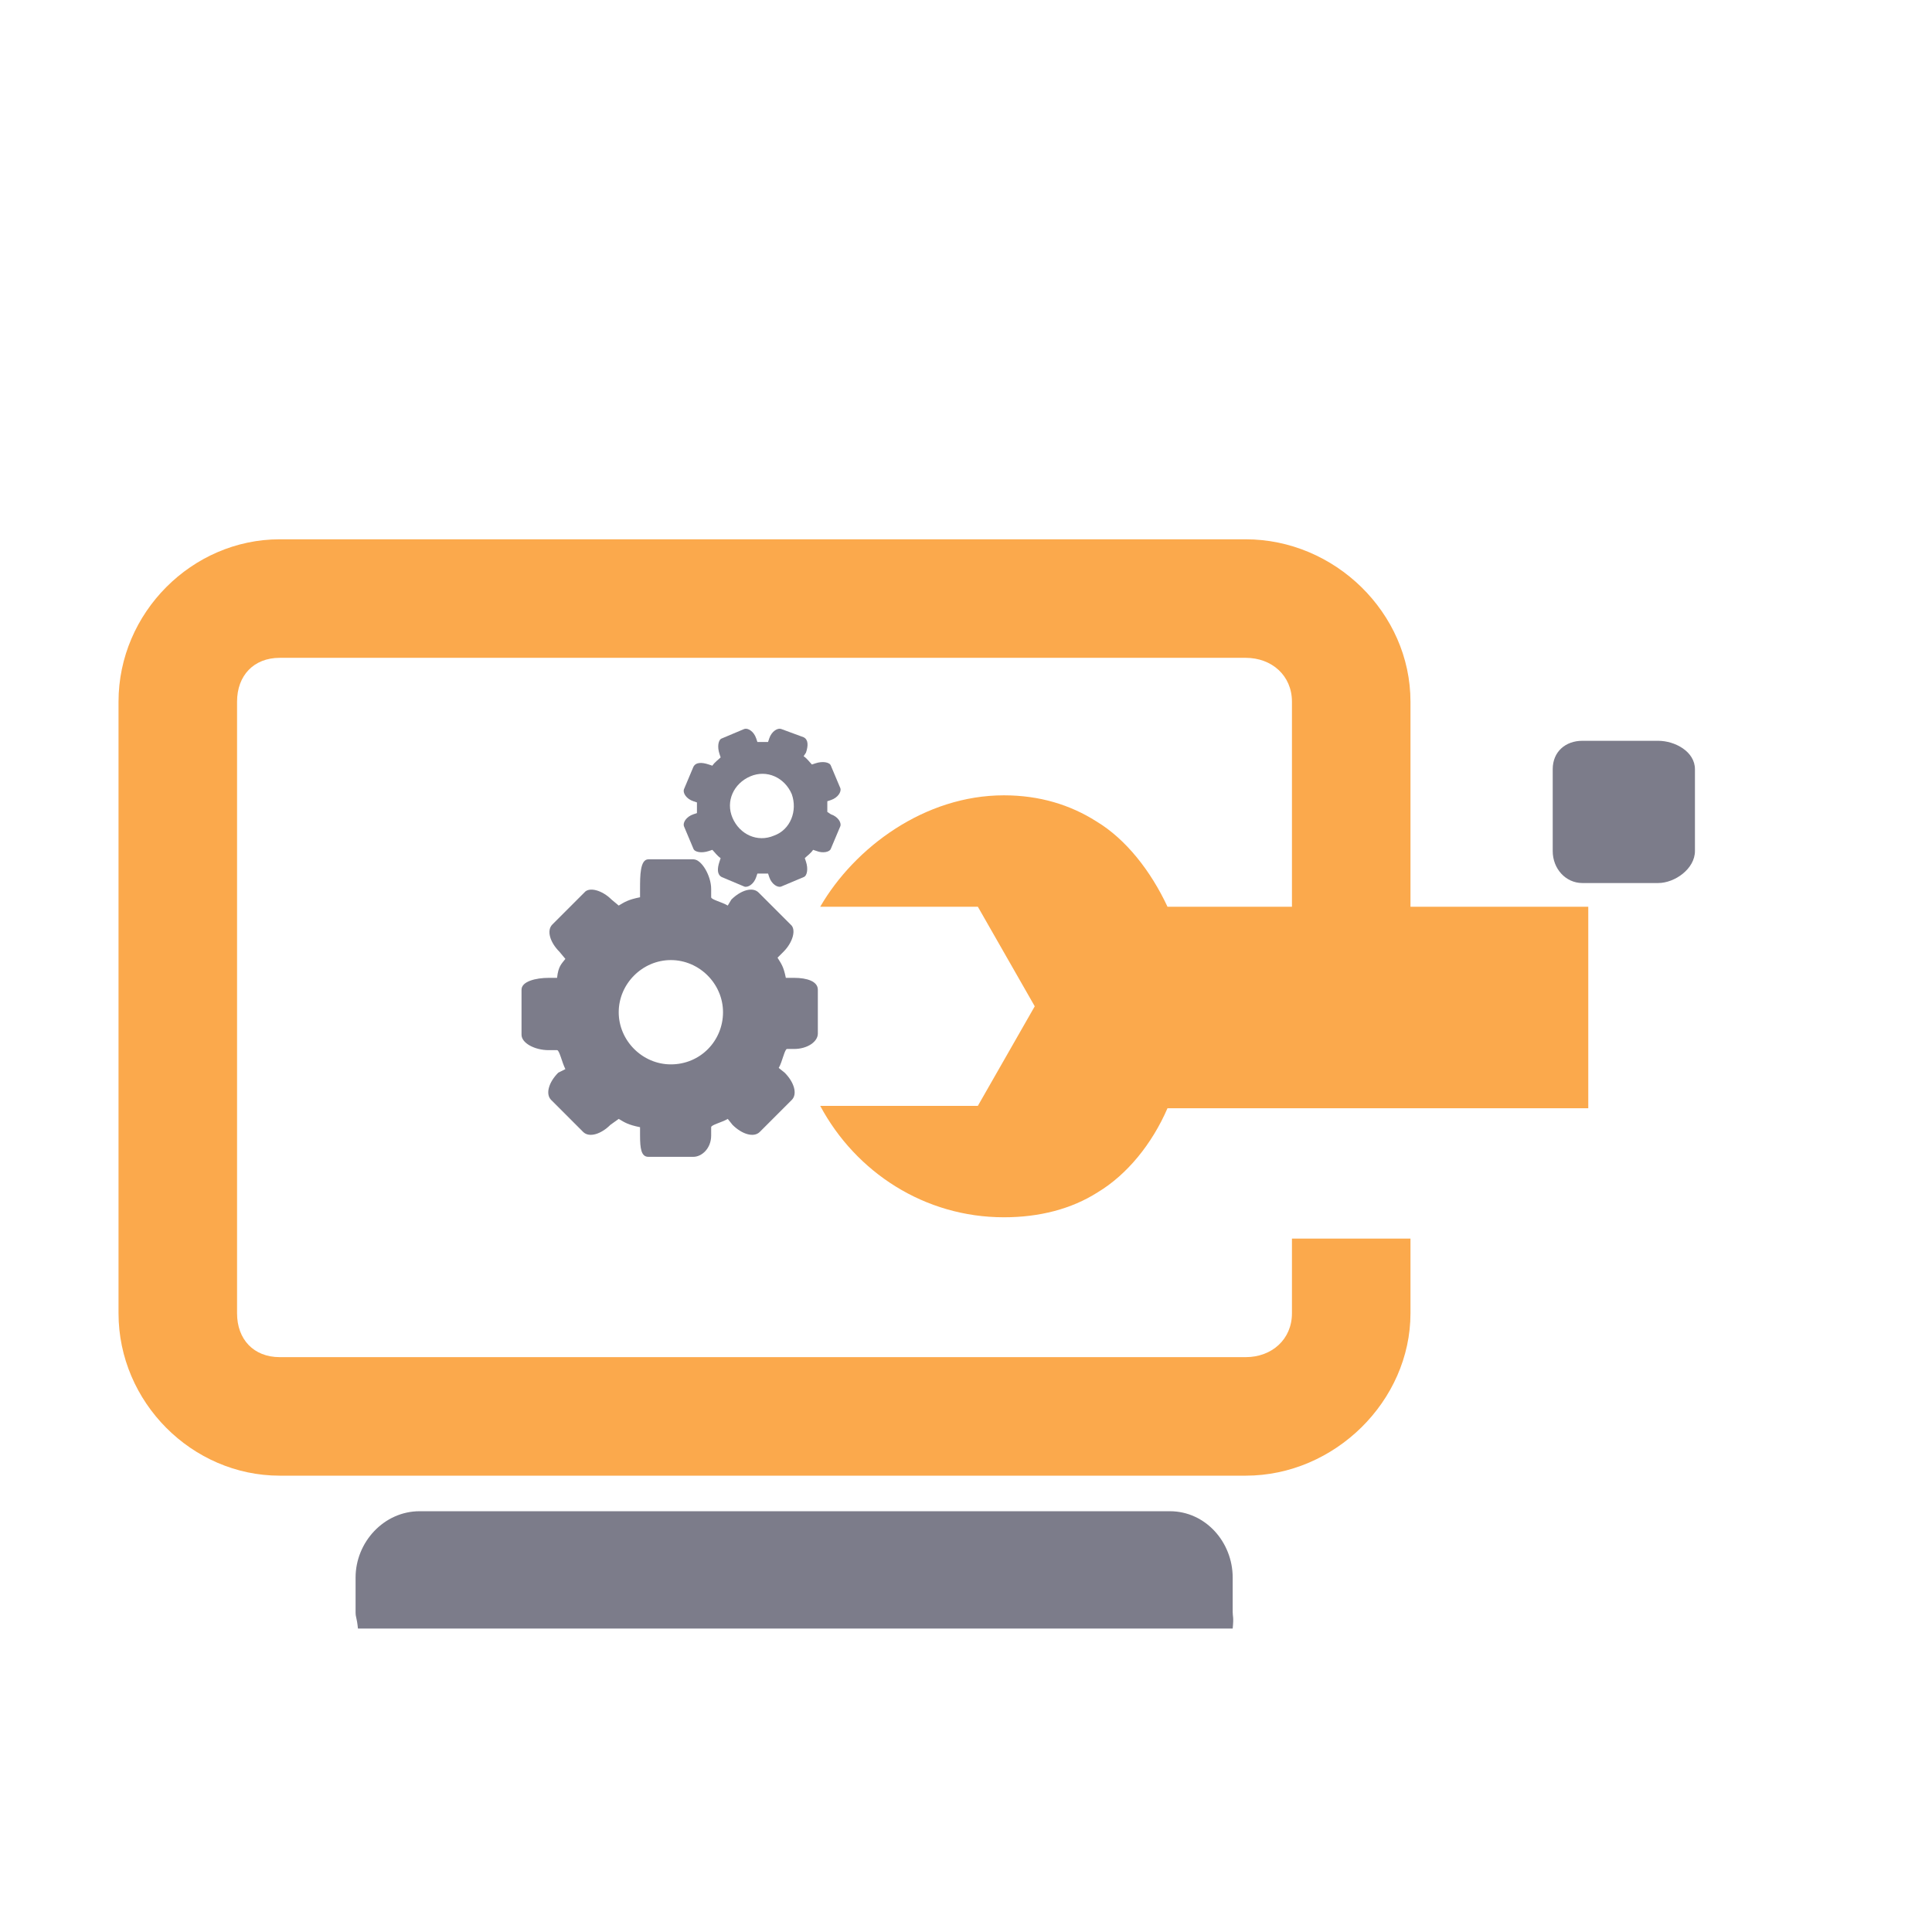
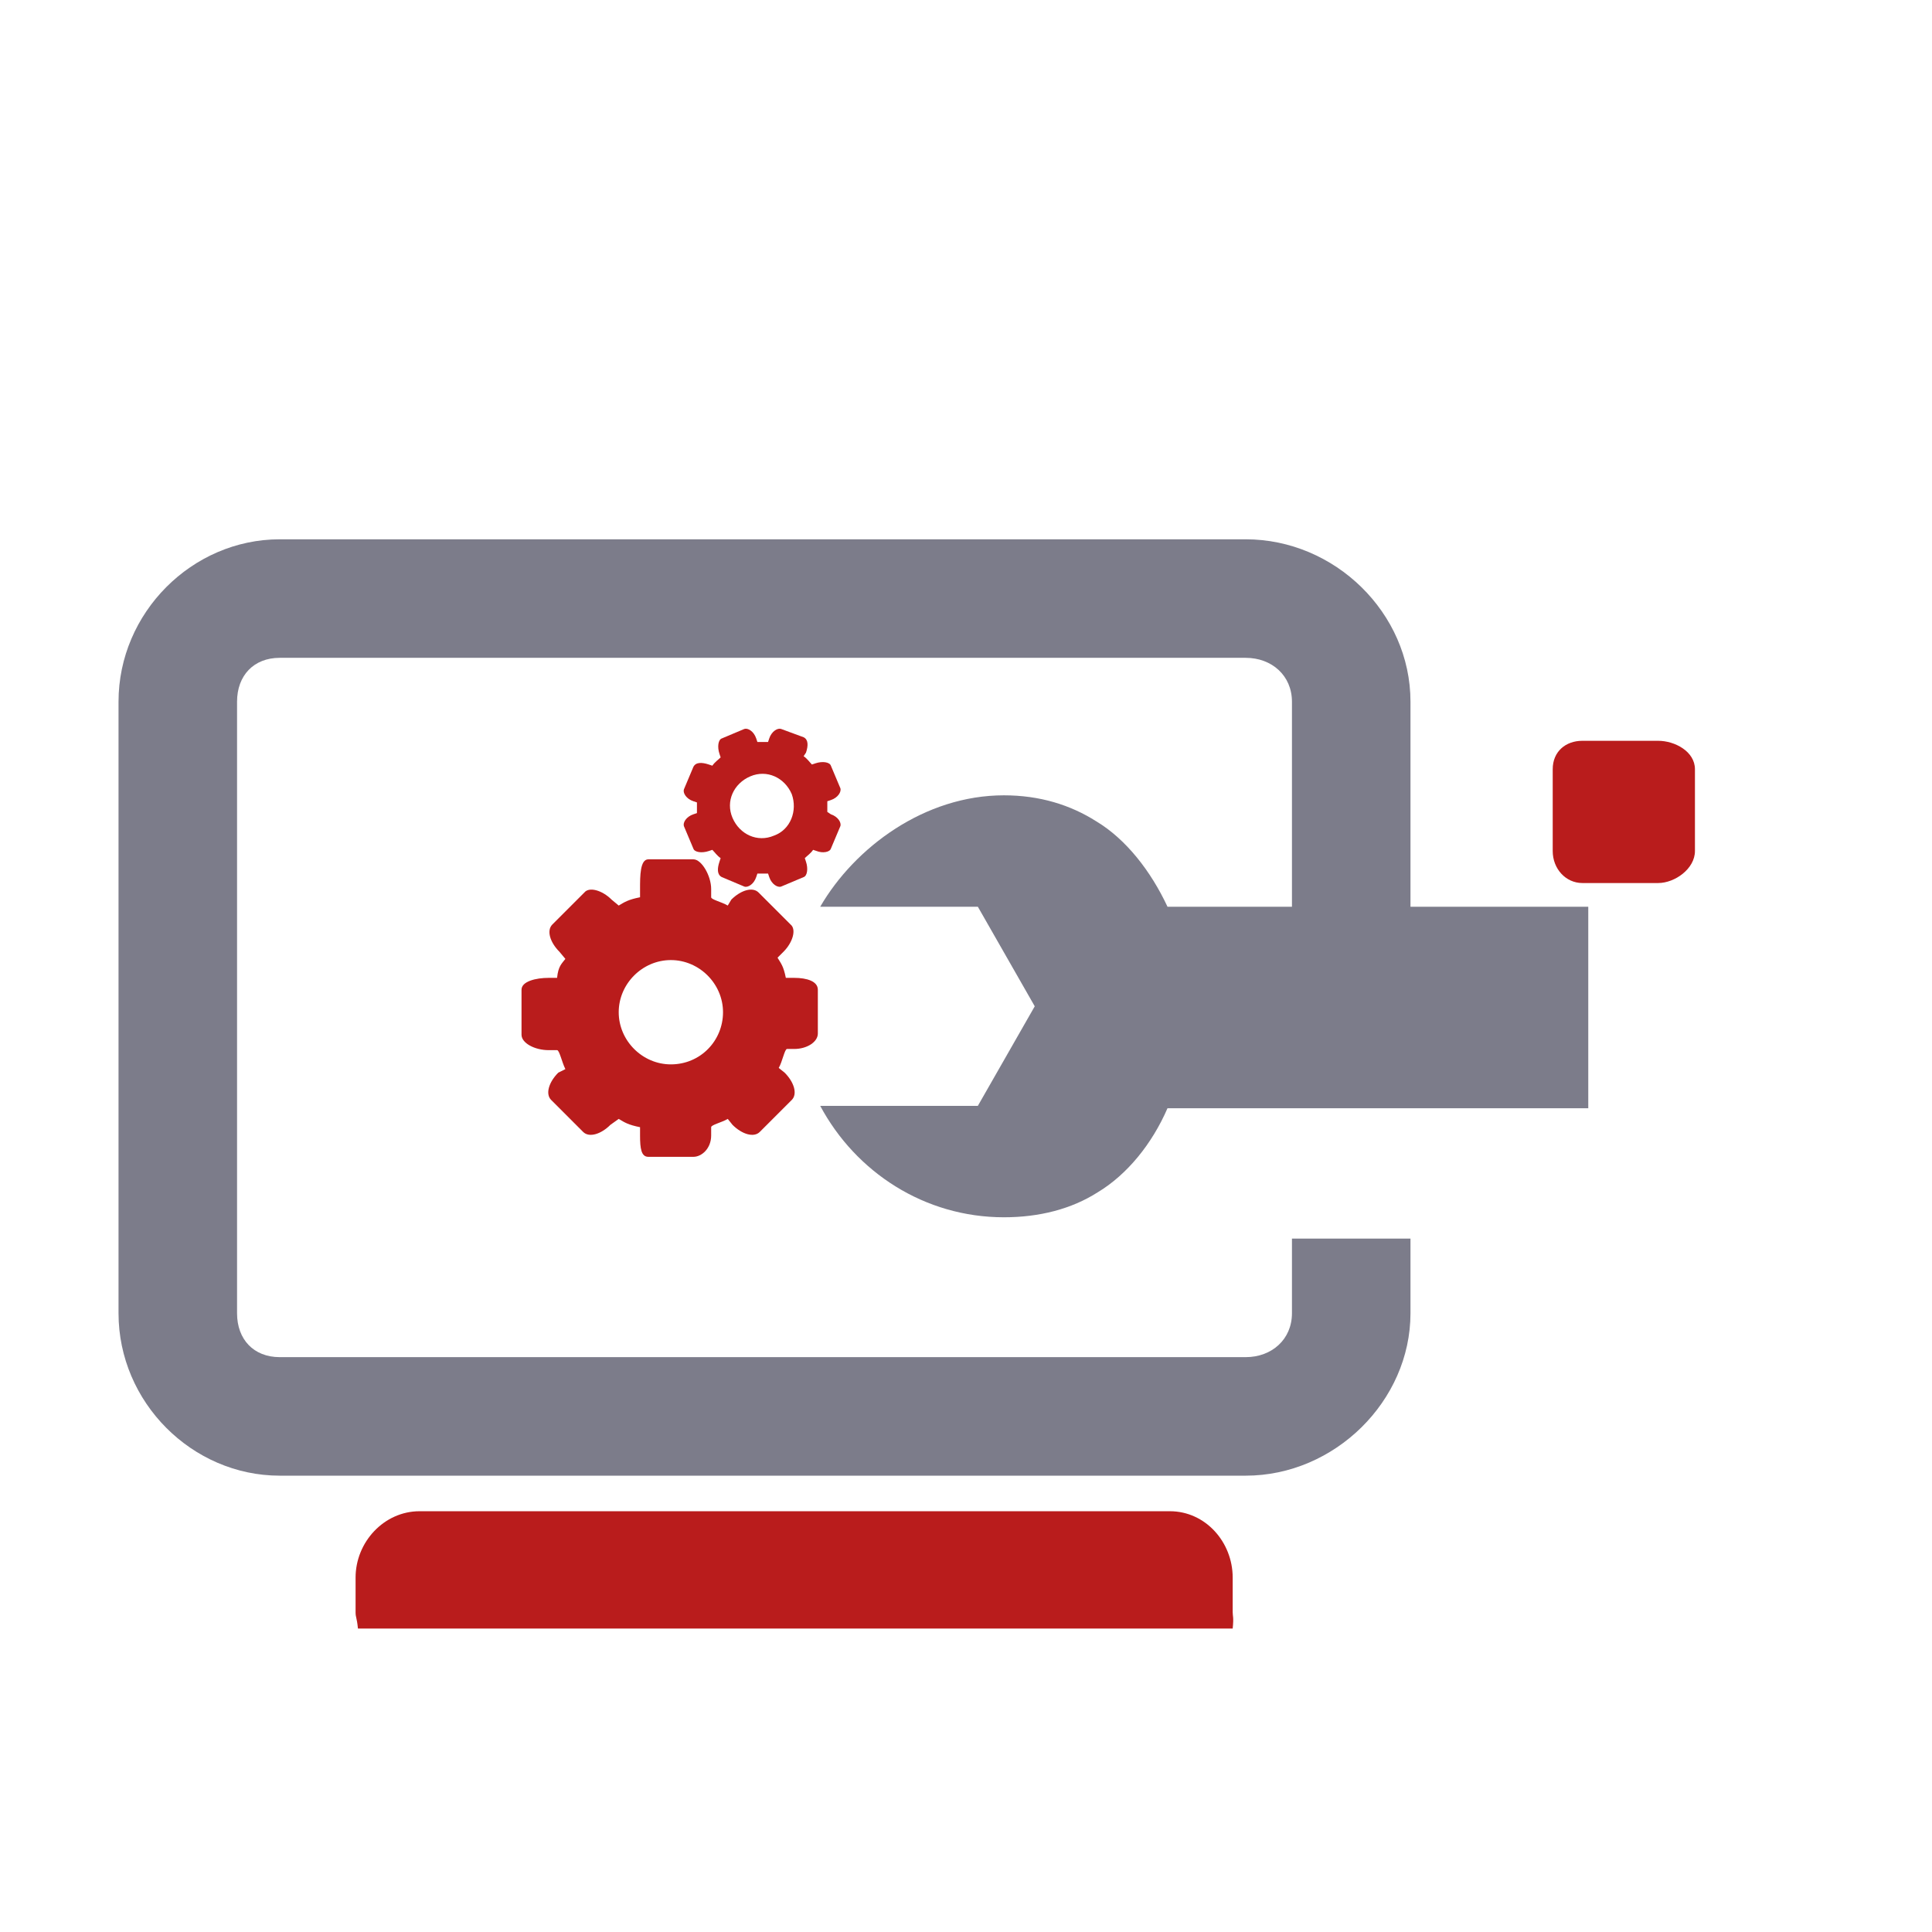
<svg xmlns="http://www.w3.org/2000/svg" width="50" height="50" viewBox="0 0 163 130" fill="none">
  <path fill="none" d="M56.6,64.4c-2.4,0-4.4,2-4.4,4.4c0,2.4,2,4.4,4.4,4.4c2.4,0,4.4-2,4.4-4.4C61,66.4,59.1,64.4,56.6,64.4z" data-part-id="logo__item--logo_0__0" />
  <path fill="none" d="M63.3,49.1c-1.4,0.6-2,2.1-1.5,3.5c0.6,1.4,2.1,2,3.5,1.5c1.4-0.6,2-2.1,1.5-3.5   C66.2,49.2,64.6,48.5,63.3,49.1z" data-part-id="logo__item--logo_0__1" />
-   <path fill="#7C7C8A" d="M70.1,55.1l0.8-1.9c0.1-0.3-0.2-0.8-0.8-1L69.8,52c0-0.3,0-0.6,0-0.9l0.3-0.1c0.6-0.2,0.9-0.7,0.8-1   l-0.8-1.9c-0.1-0.3-0.7-0.4-1.3-0.2L68.5,48c-0.2-0.2-0.4-0.5-0.7-0.7L68,47c0.2-0.6,0.2-1.1-0.2-1.3L65.9,45   c-0.3-0.1-0.8,0.2-1,0.8l-0.1,0.3c-0.3,0-0.6,0-0.9,0l-0.1-0.3c-0.2-0.6-0.7-0.9-1-0.8l-1.9,0.8c-0.3,0.1-0.4,0.7-0.2,1.3l0.1,0.3   c-0.2,0.2-0.5,0.4-0.7,0.7l-0.3-0.1c-0.6-0.2-1.1-0.2-1.3,0.2l-0.8,1.9c-0.1,0.3,0.2,0.8,0.8,1l0.3,0.1c0,0.3,0,0.6,0,0.9l-0.3,0.1   c-0.6,0.2-0.9,0.7-0.8,1l0.8,1.9c0.1,0.3,0.7,0.4,1.3,0.2l0.3-0.1c0.2,0.2,0.4,0.5,0.7,0.7l-0.1,0.3c-0.2,0.6-0.2,1.1,0.2,1.3   l1.9,0.8c0.3,0.1,0.8-0.2,1-0.8l0.1-0.3c0.3,0,0.6,0,0.9,0l0.1,0.3c0.2,0.6,0.7,0.9,1,0.8l1.9-0.8c0.3-0.1,0.4-0.7,0.2-1.3   l-0.1-0.3c0.2-0.2,0.5-0.4,0.7-0.7l0.3,0.1C69.4,55.5,70,55.4,70.1,55.1z M65.3,54c-1.4,0.6-2.9-0.1-3.5-1.5   c-0.6-1.4,0.1-2.9,1.5-3.5c1.4-0.6,2.9,0.1,3.5,1.5C67.3,51.9,66.7,53.5,65.3,54z" data-part-id="logo__item--logo_0__2" />
-   <path fill="#7C7C8A" d="M67,72c1.1,0,2-0.6,2-1.3V67c0-0.7-0.9-1-2-1h-0.7c-0.2-1-0.4-1.2-0.7-1.7l0.5-0.5c0.8-0.8,1.1-1.9,0.6-2.3   l-2.7-2.7c-0.5-0.5-1.5-0.2-2.3,0.6l-0.3,0.5c-0.5-0.3-1.4-0.5-1.4-0.7v-0.7c0-1.1-0.8-2.5-1.5-2.5h-3.8c-0.7,0-0.7,1.4-0.7,2.5   v0.7c-1,0.2-1.3,0.4-1.8,0.7l-0.6-0.5c-0.8-0.8-1.9-1.1-2.3-0.6l-2.7,2.7c-0.5,0.5-0.2,1.5,0.6,2.3l0.5,0.6   C47.4,64.8,47.1,65,47,66h-0.7c-1.1,0-2.3,0.3-2.3,1v3.8c0,0.7,1.1,1.3,2.3,1.3H47c0.2,0,0.4,1,0.7,1.6L47.1,74   c-0.8,0.8-1.1,1.8-0.6,2.3l2.7,2.7c0.5,0.5,1.5,0.2,2.3-0.6l0.7-0.5c0.5,0.3,0.8,0.5,1.8,0.7v0.7c0,1.1,0.1,1.8,0.7,1.8h3.8   c0.7,0,1.5-0.7,1.5-1.8v-0.7c0-0.2,0.9-0.4,1.4-0.7l0.4,0.5c0.8,0.8,1.8,1.1,2.3,0.6l2.7-2.7c0.5-0.5,0.2-1.5-0.6-2.3l-0.5-0.4   c0.3-0.5,0.5-1.6,0.7-1.6H67z M56.6,73.3c-2.4,0-4.4-2-4.4-4.4c0-2.4,2-4.4,4.4-4.4c2.4,0,4.4,2,4.4,4.4   C61,71.3,59.1,73.3,56.6,73.3z" data-part-id="logo__item--logo_0__3" />
-   <path fill="#7C7C8A" d="M139.9,46h-6.4c-1.4,0-2.5,0.9-2.5,2.4v6.9c0,1.5,1.1,2.7,2.5,2.7h6.4c1.4,0,3.1-1.2,3.1-2.7v-6.9   C143,46.9,141.3,46,139.9,46z" data-part-id="logo__item--logo_0__4" />
-   <path fill="#FBA94C" d="M119,42.7c0-7.5-6.4-13.7-13.9-13.7H23.6C16.2,29,10,35.2,10,42.7v51.6c0,7.5,6.2,13.7,13.6,13.7h81.5   c7.5,0,13.9-6.3,13.9-13.7V88h-10v6.3c0,2.2-1.7,3.7-3.9,3.7H23.6c-2.2,0-3.6-1.5-3.6-3.7V42.7c0-2.2,1.4-3.7,3.6-3.7h81.5   c2.2,0,3.9,1.5,3.9,3.7V60H98.5c-1.4-3-3.5-5.7-6-7.2c-2.2-1.4-4.8-2.2-7.8-2.2c-6.7,0-12.6,4.4-15.5,9.4h13.3l4.8,8.4l-4.8,8.4   l-13.3,0c3,5.6,8.8,9.4,15.5,9.4c3,0,5.7-0.7,7.9-2.1c2.5-1.5,4.6-4.1,5.9-7.1H134V60h-15V42.7z" data-part-id="logo__item--logo_0__5" />
-   <path fill="#7C7C8A" d="M98.7,111H35.4c-3,0-5.4,2.6-5.4,5.6v2.9c0,0.5,0.1,0.4,0.2,1.4H104c0.1-1,0-1,0-1.4v-2.9   C104,113.6,101.7,111,98.7,111z" data-part-id="logo__item--logo_0__6" />
+   <path fill="#b91c1c" d="M70.1,55.1l0.8-1.9c0.1-0.3-0.2-0.8-0.8-1L69.8,52c0-0.3,0-0.6,0-0.9l0.3-0.1c0.6-0.2,0.9-0.7,0.8-1   l-0.8-1.9c-0.1-0.3-0.7-0.4-1.3-0.2L68.5,48c-0.2-0.2-0.4-0.5-0.7-0.7L68,47c0.2-0.6,0.2-1.1-0.2-1.3L65.9,45   c-0.3-0.1-0.8,0.2-1,0.8l-0.1,0.3c-0.3,0-0.6,0-0.9,0l-0.1-0.3c-0.2-0.6-0.7-0.9-1-0.8l-1.9,0.8c-0.3,0.1-0.4,0.7-0.2,1.3l0.1,0.3   c-0.2,0.2-0.5,0.4-0.7,0.7l-0.3-0.1c-0.6-0.2-1.1-0.2-1.3,0.2l-0.8,1.9c-0.1,0.3,0.2,0.8,0.8,1l0.3,0.1c0,0.3,0,0.6,0,0.9l-0.3,0.1   c-0.6,0.2-0.9,0.7-0.8,1l0.8,1.9c0.1,0.3,0.7,0.4,1.3,0.2l0.3-0.1c0.2,0.2,0.4,0.5,0.7,0.7l-0.1,0.3c-0.2,0.6-0.2,1.1,0.2,1.3   l1.9,0.8c0.3,0.1,0.8-0.2,1-0.8l0.1-0.3c0.3,0,0.6,0,0.9,0l0.1,0.3c0.2,0.6,0.7,0.9,1,0.8l1.9-0.8c0.3-0.1,0.4-0.7,0.2-1.3   l-0.1-0.3c0.2-0.2,0.5-0.4,0.7-0.7l0.3,0.1C69.4,55.5,70,55.4,70.1,55.1z M65.3,54c-1.4,0.6-2.9-0.1-3.5-1.5   c-0.6-1.4,0.1-2.9,1.5-3.5c1.4-0.6,2.9,0.1,3.5,1.5C67.3,51.9,66.7,53.5,65.3,54z" data-part-id="logo__item--logo_0__2" />
+   <path fill="#b91c1c" d="M67,72c1.1,0,2-0.6,2-1.3V67c0-0.7-0.9-1-2-1h-0.7c-0.2-1-0.4-1.2-0.7-1.7l0.5-0.5c0.8-0.8,1.1-1.9,0.6-2.3   l-2.7-2.7c-0.5-0.5-1.5-0.2-2.3,0.6l-0.3,0.5c-0.5-0.3-1.4-0.5-1.4-0.7v-0.7c0-1.1-0.8-2.5-1.5-2.5h-3.8c-0.7,0-0.7,1.4-0.7,2.5   v0.7c-1,0.2-1.3,0.4-1.8,0.7l-0.6-0.5c-0.8-0.8-1.9-1.1-2.3-0.6l-2.7,2.7c-0.5,0.5-0.2,1.5,0.6,2.3l0.5,0.6   C47.4,64.8,47.1,65,47,66h-0.7c-1.1,0-2.3,0.3-2.3,1v3.8c0,0.7,1.1,1.3,2.3,1.3H47c0.2,0,0.4,1,0.7,1.6L47.1,74   c-0.8,0.8-1.1,1.8-0.6,2.3l2.7,2.7c0.5,0.5,1.5,0.2,2.3-0.6l0.7-0.5c0.5,0.3,0.8,0.5,1.8,0.7v0.7c0,1.1,0.1,1.8,0.7,1.8h3.8   c0.7,0,1.5-0.7,1.5-1.8v-0.7c0-0.2,0.9-0.4,1.4-0.7l0.4,0.5c0.8,0.8,1.8,1.1,2.3,0.6l2.7-2.7c0.5-0.5,0.2-1.5-0.6-2.3l-0.5-0.4   c0.3-0.5,0.5-1.6,0.7-1.6H67z M56.6,73.3c-2.4,0-4.4-2-4.4-4.4c0-2.4,2-4.4,4.4-4.4c2.4,0,4.4,2,4.4,4.4   C61,71.3,59.1,73.3,56.6,73.3z" data-part-id="logo__item--logo_0__3" />
+   <path fill="#b91c1c" d="M139.9,46h-6.4c-1.4,0-2.5,0.9-2.5,2.4v6.9c0,1.5,1.1,2.7,2.5,2.7h6.4c1.4,0,3.1-1.2,3.1-2.7v-6.9   C143,46.9,141.3,46,139.9,46z" data-part-id="logo__item--logo_0__4" />
+   <path fill="#7C7C8A" d="M119,42.7c0-7.5-6.4-13.7-13.9-13.7H23.6C16.2,29,10,35.2,10,42.7v51.6c0,7.5,6.2,13.7,13.6,13.7h81.5   c7.5,0,13.9-6.3,13.9-13.7V88h-10v6.3c0,2.2-1.7,3.7-3.9,3.7H23.6c-2.2,0-3.6-1.5-3.6-3.7V42.7c0-2.2,1.4-3.7,3.6-3.7h81.5   c2.2,0,3.9,1.5,3.9,3.7V60H98.5c-1.4-3-3.5-5.7-6-7.2c-2.2-1.4-4.8-2.2-7.8-2.2c-6.7,0-12.6,4.4-15.5,9.4h13.3l4.8,8.4l-4.8,8.4   l-13.3,0c3,5.6,8.8,9.4,15.5,9.4c3,0,5.7-0.7,7.9-2.1c2.5-1.5,4.6-4.1,5.9-7.1H134V60h-15V42.7z" data-part-id="logo__item--logo_0__5" />
+   <path fill="#b91c1c" d="M98.7,111H35.4c-3,0-5.4,2.6-5.4,5.6v2.9c0,0.5,0.1,0.4,0.2,1.4H104c0.1-1,0-1,0-1.4v-2.9   C104,113.6,101.7,111,98.7,111z" data-part-id="logo__item--logo_0__6" />
</svg>
